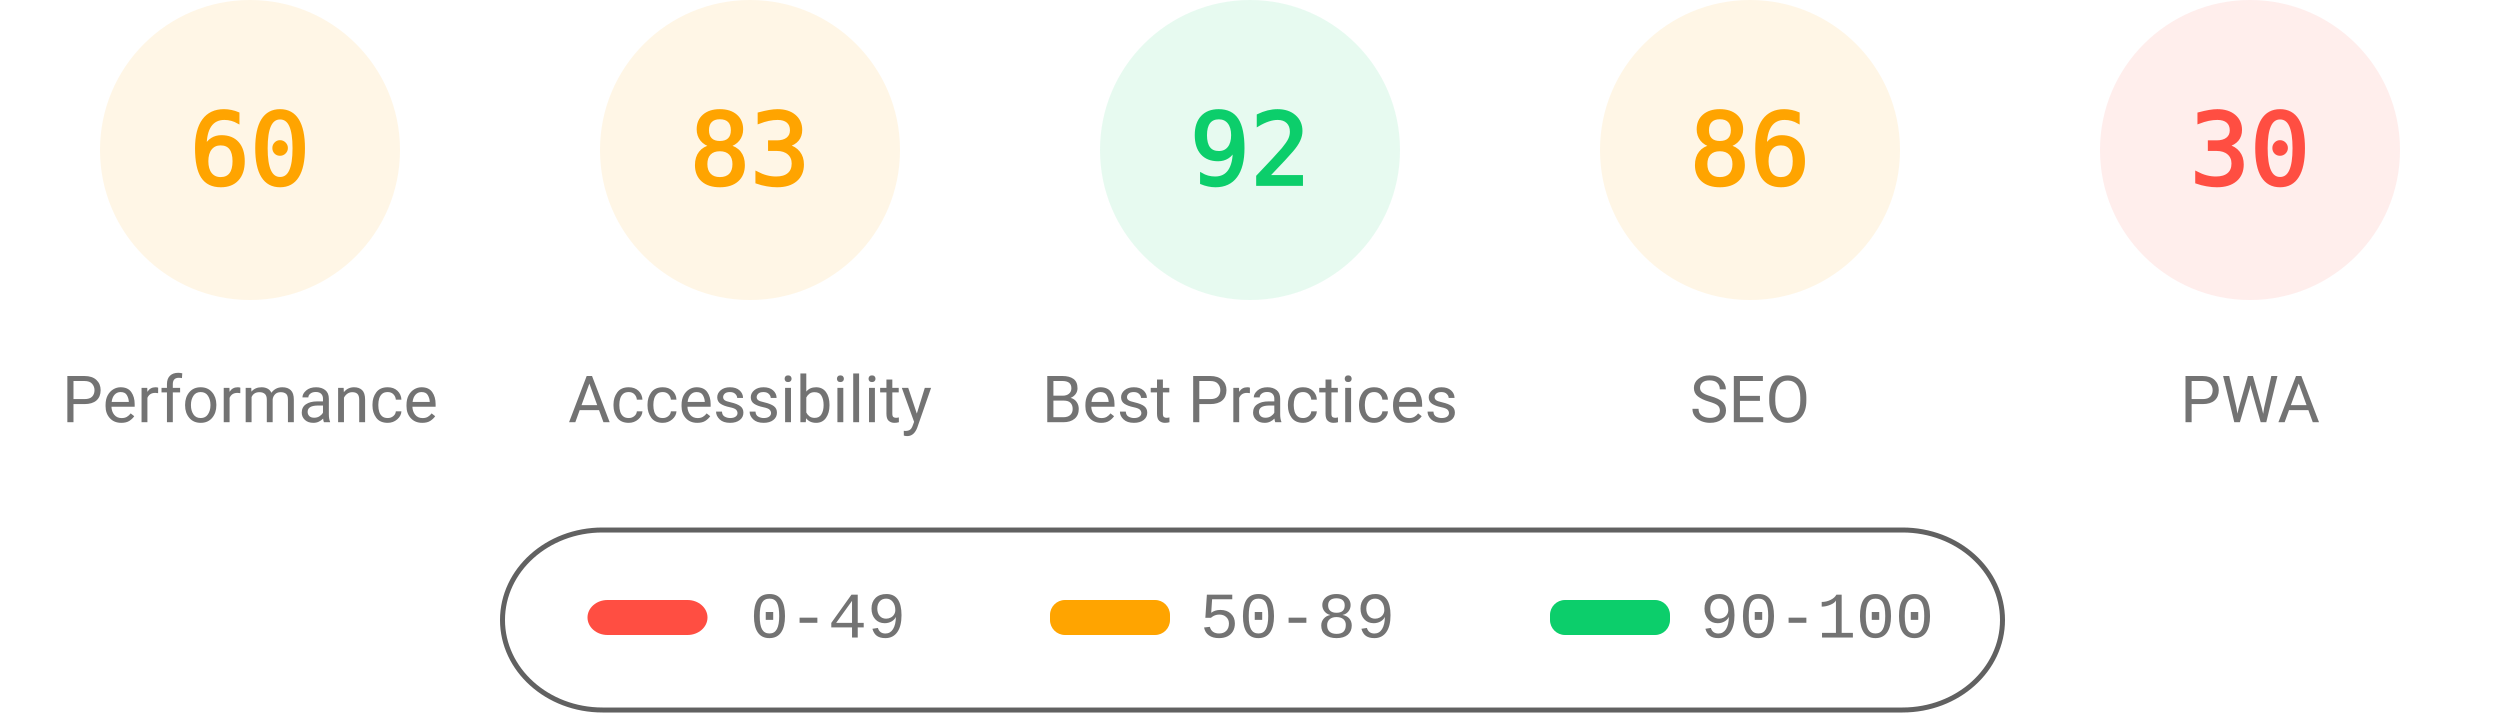
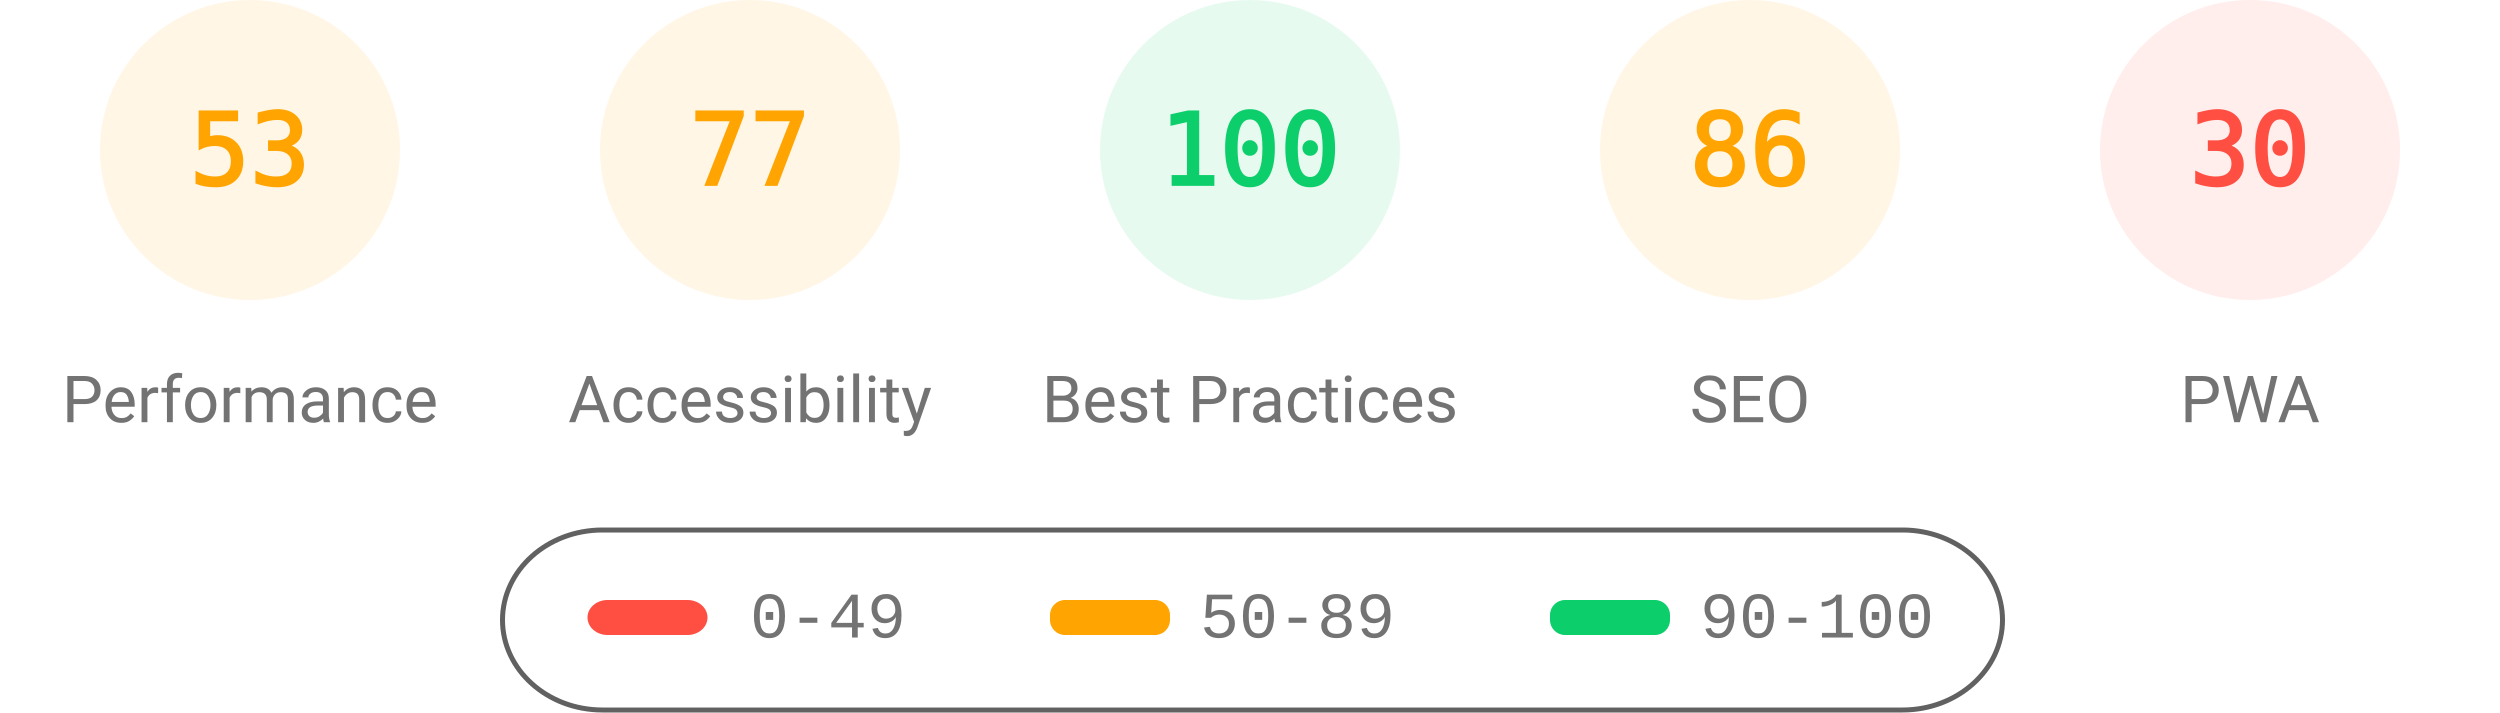
<svg xmlns="http://www.w3.org/2000/svg" class="theme" fill="none" width="1000" height="285">
  <style>
			.gauge-base {
				opacity: 0.1
			}
			.gauge-arc {
				fill: none;
				animation-delay: 250ms;
				stroke-linecap: round;
				transform: rotate(-90deg);
				transform-origin: 100px 60px;
				animation: load-gauge 1s ease forwards
			}
			.guage-text {
				font-size: 40px;
				font-family: monospace;
				text-align: center
			}
			.guage-red {
				color: #ff4e42;
				fill: #ff4e42;
				stroke: #ff4e42
			}
			.guage-orange {
				color: #ffa400;
				fill: #ffa400;
				stroke: #ffa400
			}
			.guage-green {
				color: #0cce6b;
				fill: #0cce6b;
				stroke: #0cce6b
			}
			.theme .guage-undefined {
				color: #5c5c5c;
				fill: #5c5c5c;
				stroke: #5c5c5c
			}
			.guage-title {
				stroke: none;
				font-size: 26px;
				line-height: 26px;
				font-family: Roboto, Halvetica, Arial, sans-serif
			}
			.metric.guage-title {
				font-family: 'Courier New', Courier, monospace
			}
			.theme .guage-title {
				color: #737373;
				fill: #737373
			}
			@keyframes load-gauge {
				from {
					stroke-dasharray: 0 352.858
				}
			}
			.theme
				stroke: #616161
			}
		</style>
  <svg class="guage-div guage-perf guage-orange" viewBox="0 0 200 200" width="200" height="200" x="0" y="0">
    <circle class="gauge-base" r="56" cx="100" cy="60" stroke-width="8" />
-     <circle class="gauge-arc guage-arc-1" r="56" cx="100" cy="60" stroke-width="8" style="stroke-dasharray: 211.115, 351.858;" />
-     <text class="guage-text" x="100px" y="60px" alignment-baseline="central" dominant-baseline="central" text-anchor="middle">60</text>
+     <circle class="gauge-arc guage-arc-1" r="56" cx="100" cy="60" stroke-width="8" style="stroke-dasharray: 186.485, 351.858;" />
+     <text class="guage-text" x="100px" y="60px" alignment-baseline="central" dominant-baseline="central" text-anchor="middle">53</text>
    <text class="guage-title" x="100px" y="160px" alignment-baseline="central" dominant-baseline="central" text-anchor="middle">Performance</text>
  </svg>
  <svg class="guage-div guage-acc guage-orange" viewBox="0 0 200 200" width="200" height="200" x="200" y="0">
    <circle class="gauge-base" r="56" cx="100" cy="60" stroke-width="8" />
-     <circle class="gauge-arc guage-arc-2" r="56" cx="100" cy="60" stroke-width="8" style="stroke-dasharray: 292.042, 351.858;" />
-     <text class="guage-text" x="100px" y="60px" alignment-baseline="central" dominant-baseline="central" text-anchor="middle">83</text>
+     <circle class="gauge-arc guage-arc-2" r="56" cx="100" cy="60" stroke-width="8" style="stroke-dasharray: 270.931, 351.858;" />
+     <text class="guage-text" x="100px" y="60px" alignment-baseline="central" dominant-baseline="central" text-anchor="middle">77</text>
    <text class="guage-title" x="100px" y="160px" alignment-baseline="central" dominant-baseline="central" text-anchor="middle">Accessibility</text>
  </svg>
  <svg class="guage-div guage-best guage-green" viewBox="0 0 200 200" width="200" height="200" x="400" y="0">
    <circle class="gauge-base" r="56" cx="100" cy="60" stroke-width="8" />
-     <circle class="gauge-arc guage-arc-3" r="56" cx="100" cy="60" stroke-width="8" style="stroke-dasharray: 323.709, 351.858;" />
-     <text class="guage-text" x="100px" y="60px" alignment-baseline="central" dominant-baseline="central" text-anchor="middle">92</text>
+     <circle class="gauge-arc guage-arc-3" r="56" cx="100" cy="60" stroke-width="8" style="stroke-dasharray: 351.858, 351.858;" />
+     <text class="guage-text" x="100px" y="60px" alignment-baseline="central" dominant-baseline="central" text-anchor="middle">100</text>
    <text class="guage-title" x="100px" y="160px" alignment-baseline="central" dominant-baseline="central" text-anchor="middle">Best Practices</text>
  </svg>
  <svg class="guage-div guage-seo guage-orange" viewBox="0 0 200 200" width="200" height="200" x="600" y="0">
    <circle class="gauge-base" r="56" cx="100" cy="60" stroke-width="8" />
    <circle class="gauge-arc guage-arc-4" r="56" cx="100" cy="60" stroke-width="8" style="stroke-dasharray: 302.598, 351.858;" />
    <text class="guage-text" x="100px" y="60px" alignment-baseline="central" dominant-baseline="central" text-anchor="middle">86</text>
    <text class="guage-title" x="100px" y="160px" alignment-baseline="central" dominant-baseline="central" text-anchor="middle">SEO</text>
  </svg>
  <svg class="guage-div guage-pwa guage-red" viewBox="0 0 200 200" width="200" height="200" x="800" y="0">
    <circle class="gauge-base" r="56" cx="100" cy="60" stroke-width="8" />
    <circle class="gauge-arc guage-arc-4" r="56" cx="100" cy="60" stroke-width="8" style="stroke-dasharray: 105.557, 351.858;" />
    <text class="guage-text" x="100px" y="60px" alignment-baseline="central" dominant-baseline="central" text-anchor="middle">30</text>
    <text class="guage-title" x="100px" y="160px" alignment-baseline="central" dominant-baseline="central" text-anchor="middle">PWA</text>
  </svg>
  <svg width="604" height="76" x="200" y="210">
    <g>
      <rect fill="none" id="canvas_background" height="80" width="604" y="-1" x="-1" />
      <g display="none" overflow="visible" y="0" x="0" height="100%" width="100%" id="canvasGrid">
        <rect fill="url(#gridpattern)" stroke-width="0" y="0" x="0" height="100%" width="100%" />
      </g>
    </g>
    <g>
      <rect fill-opacity="0" stroke="#616161" stroke-width="2" rx="40" id="svg_2" height="72" width="600" y="2" x="1" fill="#000000" />
      <rect stroke="#000" rx="8" id="svg_3" height="14" width="48" y="30" x="35" stroke-opacity="null" stroke-width="0" fill="#ff4e42" />
      <rect stroke="#000" rx="6" id="svg_4" height="14" width="48" y="30" x="220" stroke-opacity="null" stroke-width="0" fill="#ffa400" />
      <rect stroke="#000" rx="6" id="svg_5" height="14" width="48" y="30" x="420" stroke-opacity="null" stroke-width="0" fill="#0cce6b" />
      <text xml:space="preserve" text-anchor="start" font-family="'Courier New', Courier, monospace" font-size="26" id="svg_6" y="45" x="100" stroke-opacity="null" stroke-width="0" stroke="#000" fill="#737373">0-49</text>
      <text xml:space="preserve" text-anchor="start" font-family="'Courier New', Courier, monospace" font-size="26" id="svg_7" y="45" x="280" stroke-opacity="null" stroke-width="0" stroke="#000" fill="#737373">50-89</text>
      <text xml:space="preserve" text-anchor="start" font-family="'Courier New', Courier, monospace" font-size="26" id="svg_8" y="45" x="480" stroke-opacity="null" stroke-width="0" stroke="#000" fill="#737373">90-100</text>
    </g>
  </svg>
</svg>
